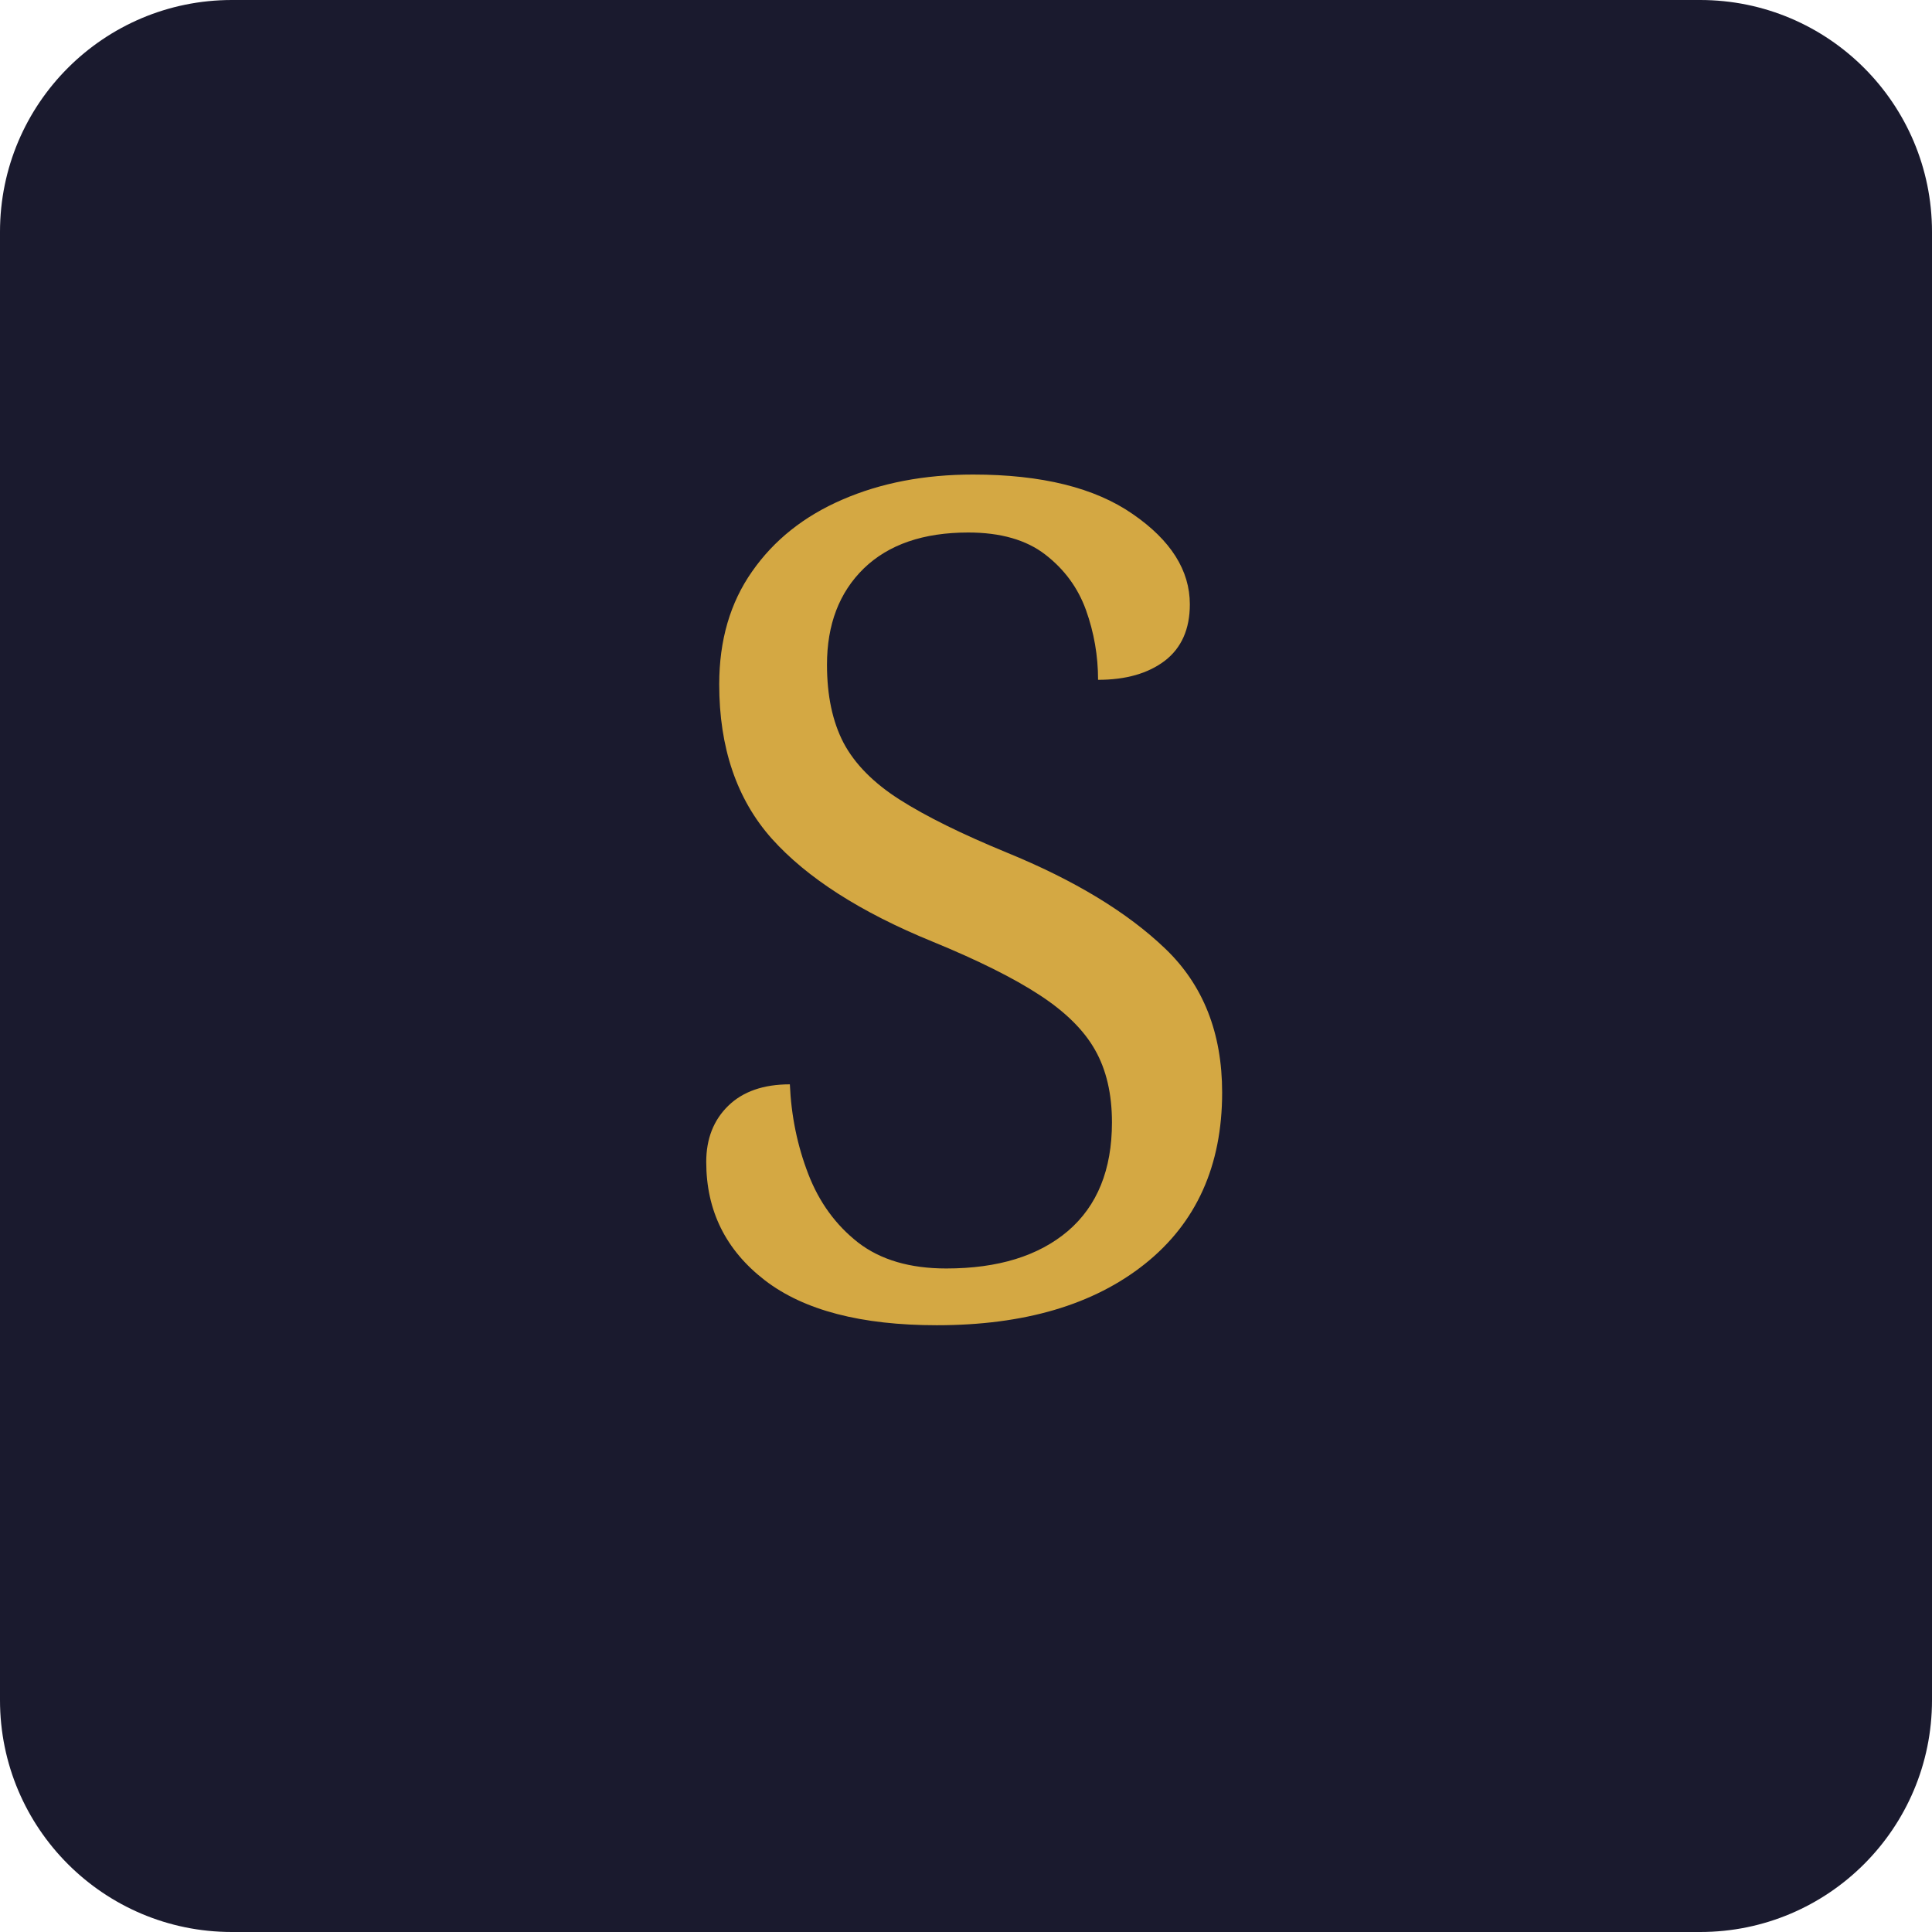
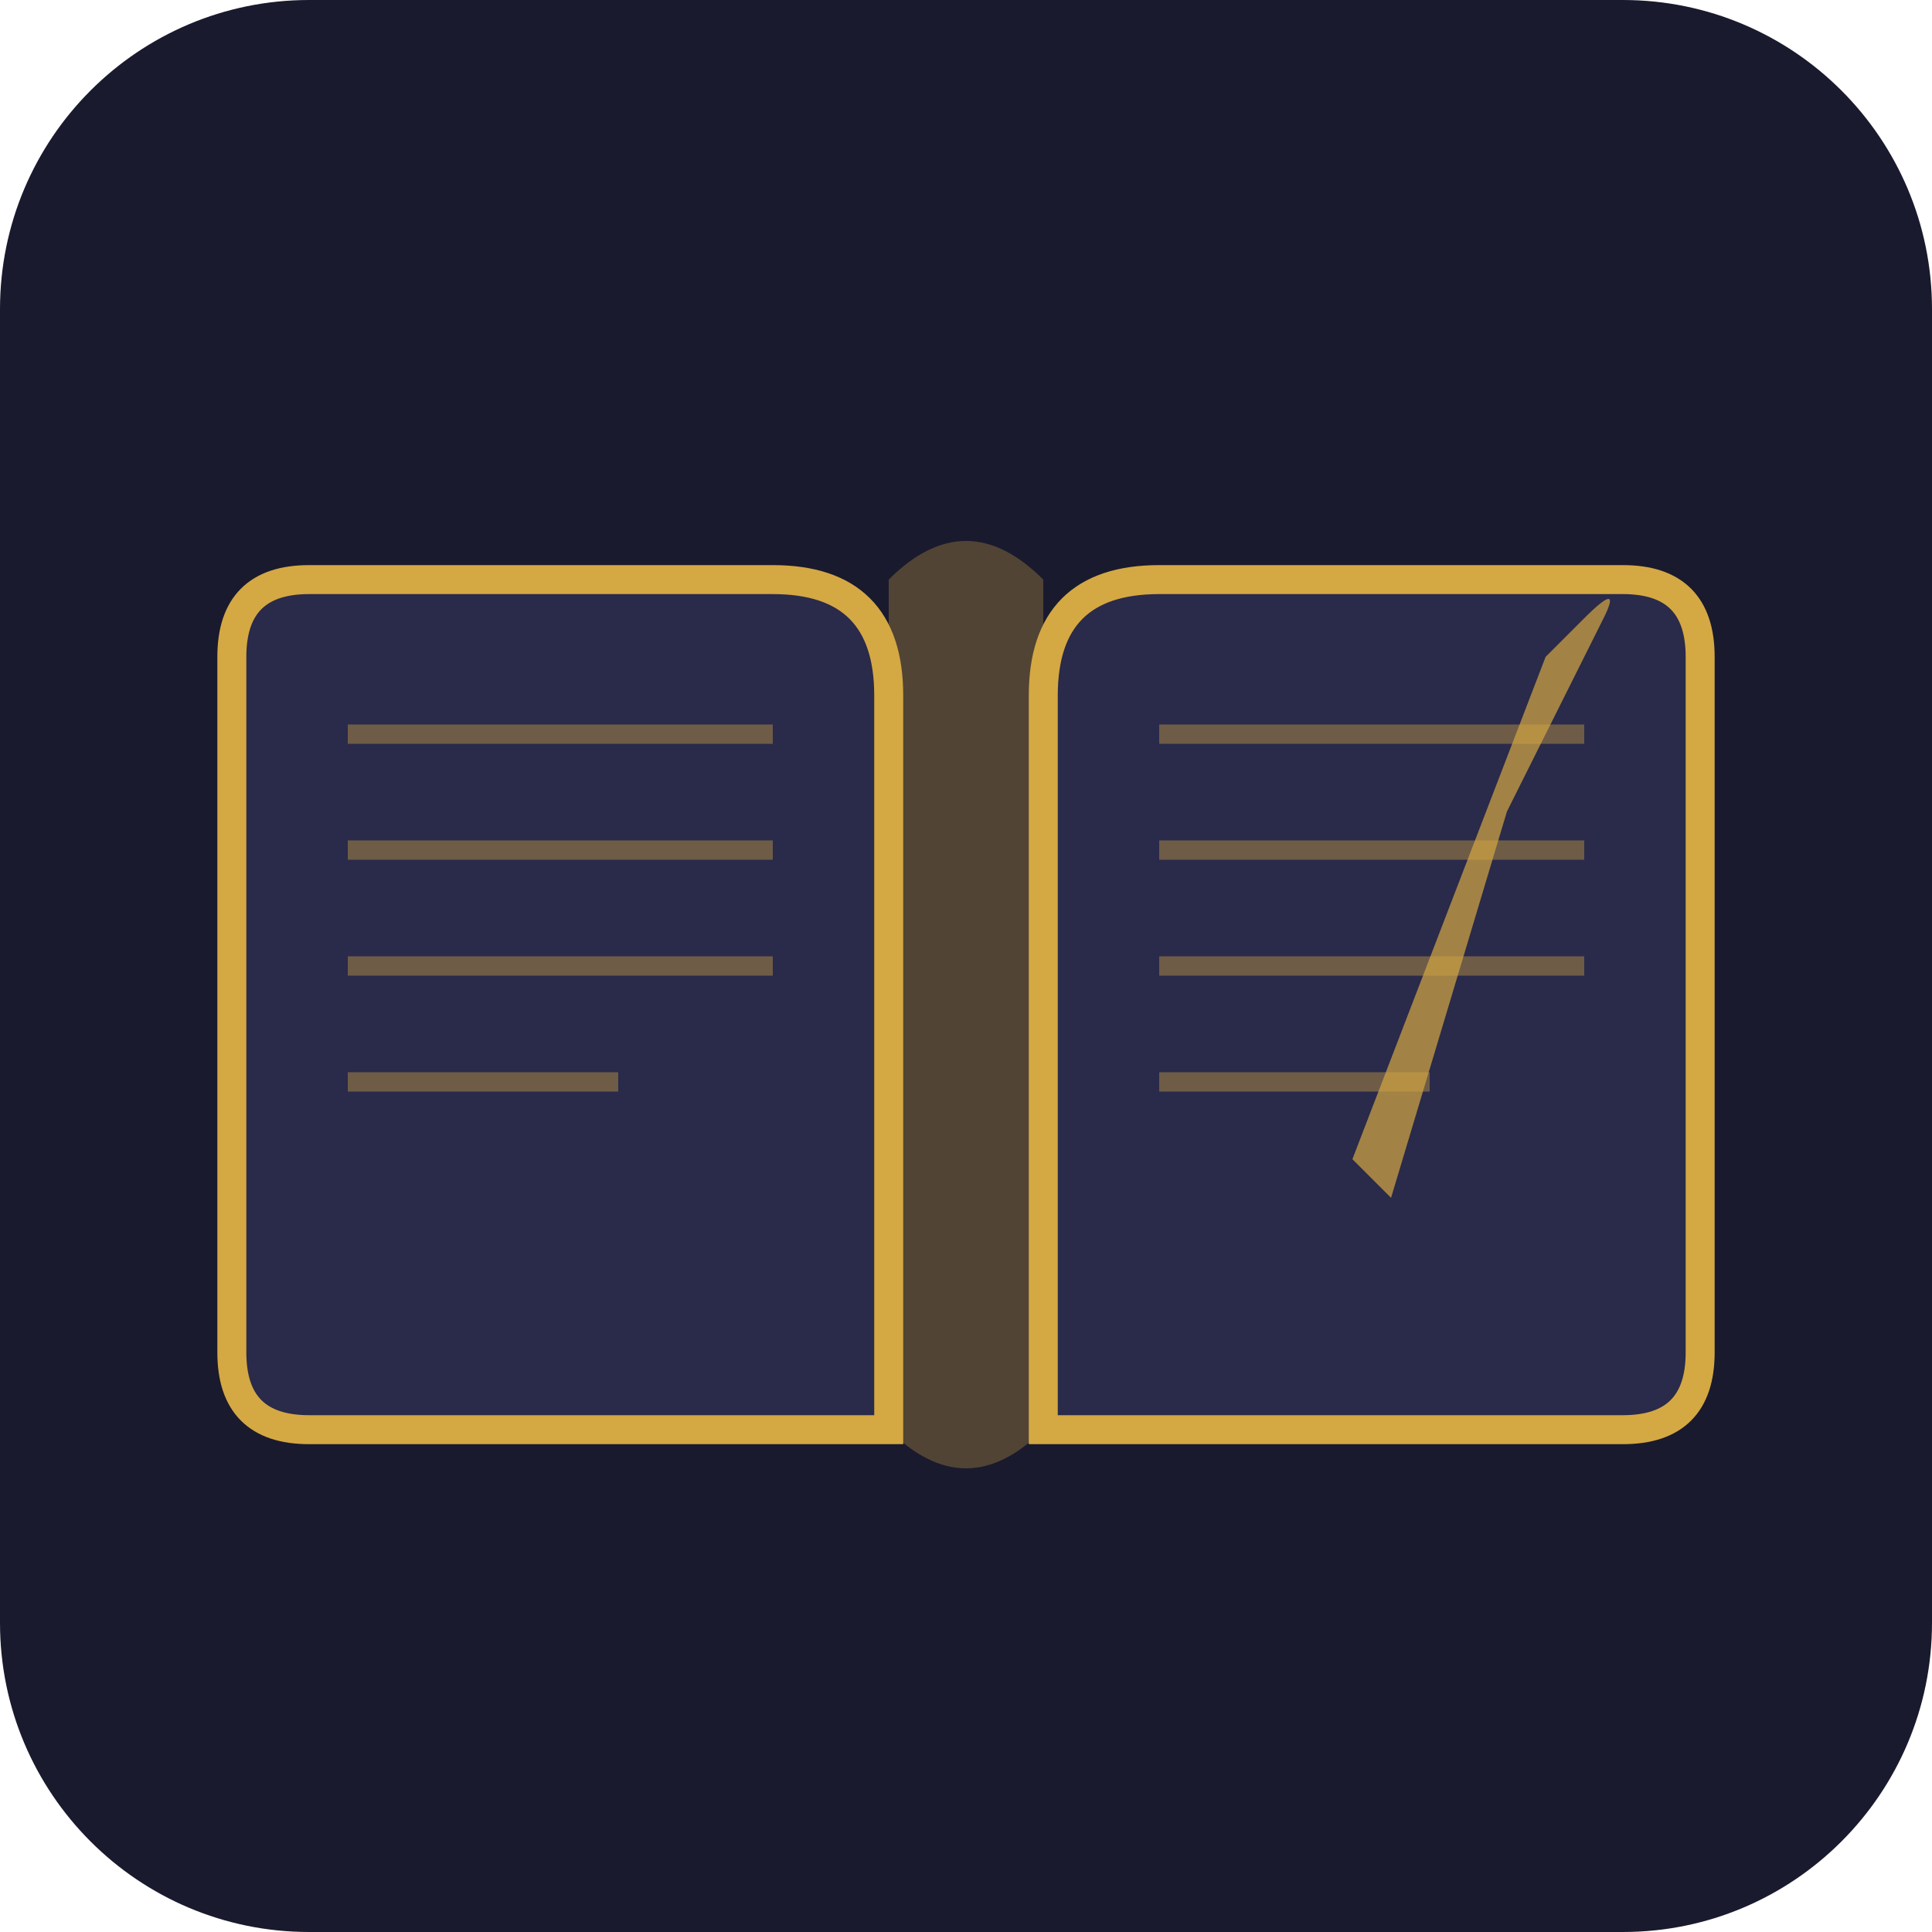
<svg xmlns="http://www.w3.org/2000/svg" viewBox="0 0 100 100">
-   <rect width="100" height="100" rx="12" fill="#1a1a2e" />
-   <text x="50" y="68" font-size="60" text-anchor="middle" fill="#d4a843" font-family="serif">S</text>
+   <rect width="100" height="100" rx="16" fill="#1a1a2e" />
+   <g transform="translate(50,52)">
+     <path d="M-4,18 L-4,-16 Q-4,-22 -10,-22 L-34,-22 Q-38,-22 -38,-18 L-38,18 Q-38,22 -34,22 L-4,22 Z" fill="#2a2a4a" stroke="#d4a843" stroke-width="1.5" />
+     <path d="M4,18 L4,-16 Q4,-22 10,-22 L34,-22 Q38,-22 38,-18 L38,18 Q38,22 34,22 L4,22 Z" fill="#2a2a4a" stroke="#d4a843" stroke-width="1.5" />
+     <path d="M-4,-22 Q0,-26 4,-22 L4,22 Q0,26 -4,22 Z" fill="#d4a843" opacity="0.3" />
+     <line x1="-32" y1="-14" x2="-10" y2="-14" stroke="#d4a843" stroke-width="1" opacity="0.4" />
+     <line x1="-32" y1="-8" x2="-10" y2="-8" stroke="#d4a843" stroke-width="1" opacity="0.4" />
+     <line x1="-32" y1="-2" x2="-10" y2="-2" stroke="#d4a843" stroke-width="1" opacity="0.4" />
+     <line x1="-32" y1="4" x2="-18" y2="4" stroke="#d4a843" stroke-width="1" opacity="0.4" />
+     <line x1="10" y1="-14" x2="32" y2="-14" stroke="#d4a843" stroke-width="1" opacity="0.4" />
+     <line x1="10" y1="-8" x2="32" y2="-8" stroke="#d4a843" stroke-width="1" opacity="0.4" />
+     <line x1="10" y1="-2" x2="32" y2="-2" stroke="#d4a843" stroke-width="1" opacity="0.4" />
+     <line x1="10" y1="4" x2="24" y2="4" stroke="#d4a843" stroke-width="1" opacity="0.4" />
+     <path d="M20,8 L30,-18 L32,-20 Q34,-22 33,-20 L28,-10 L22,10 Z" fill="#d4a843" opacity="0.7" />
+   </g>
</svg>
